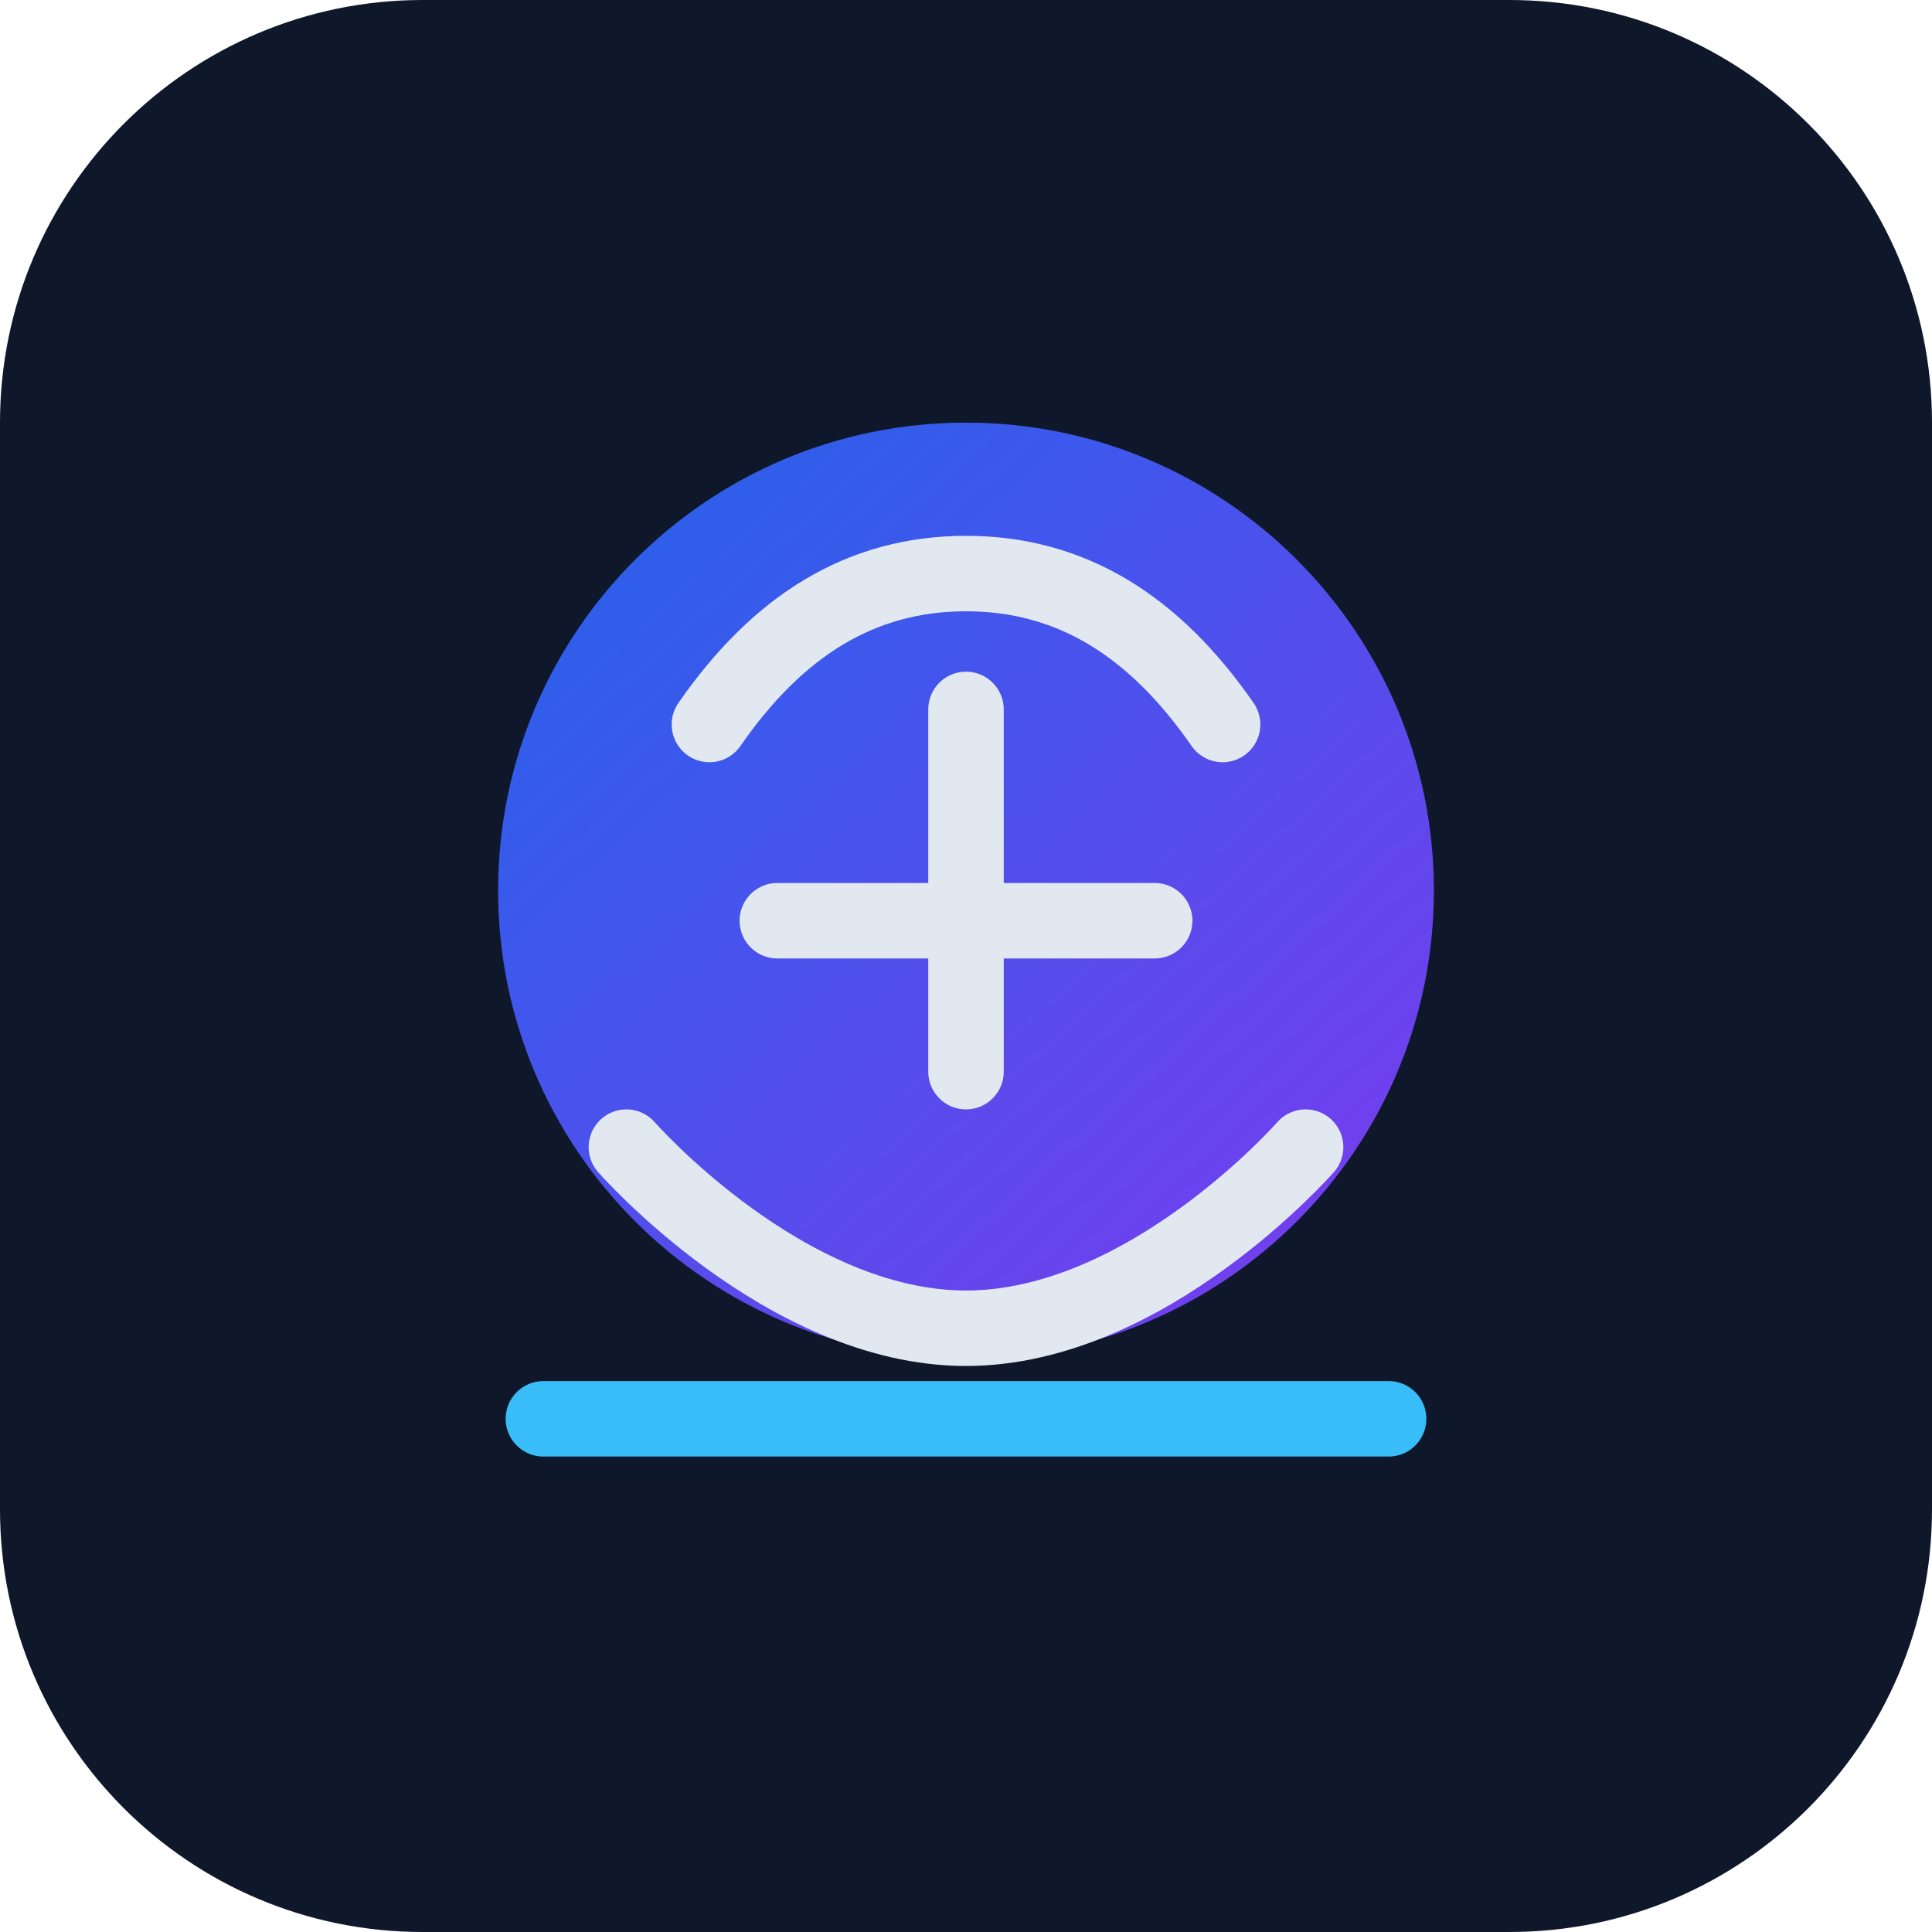
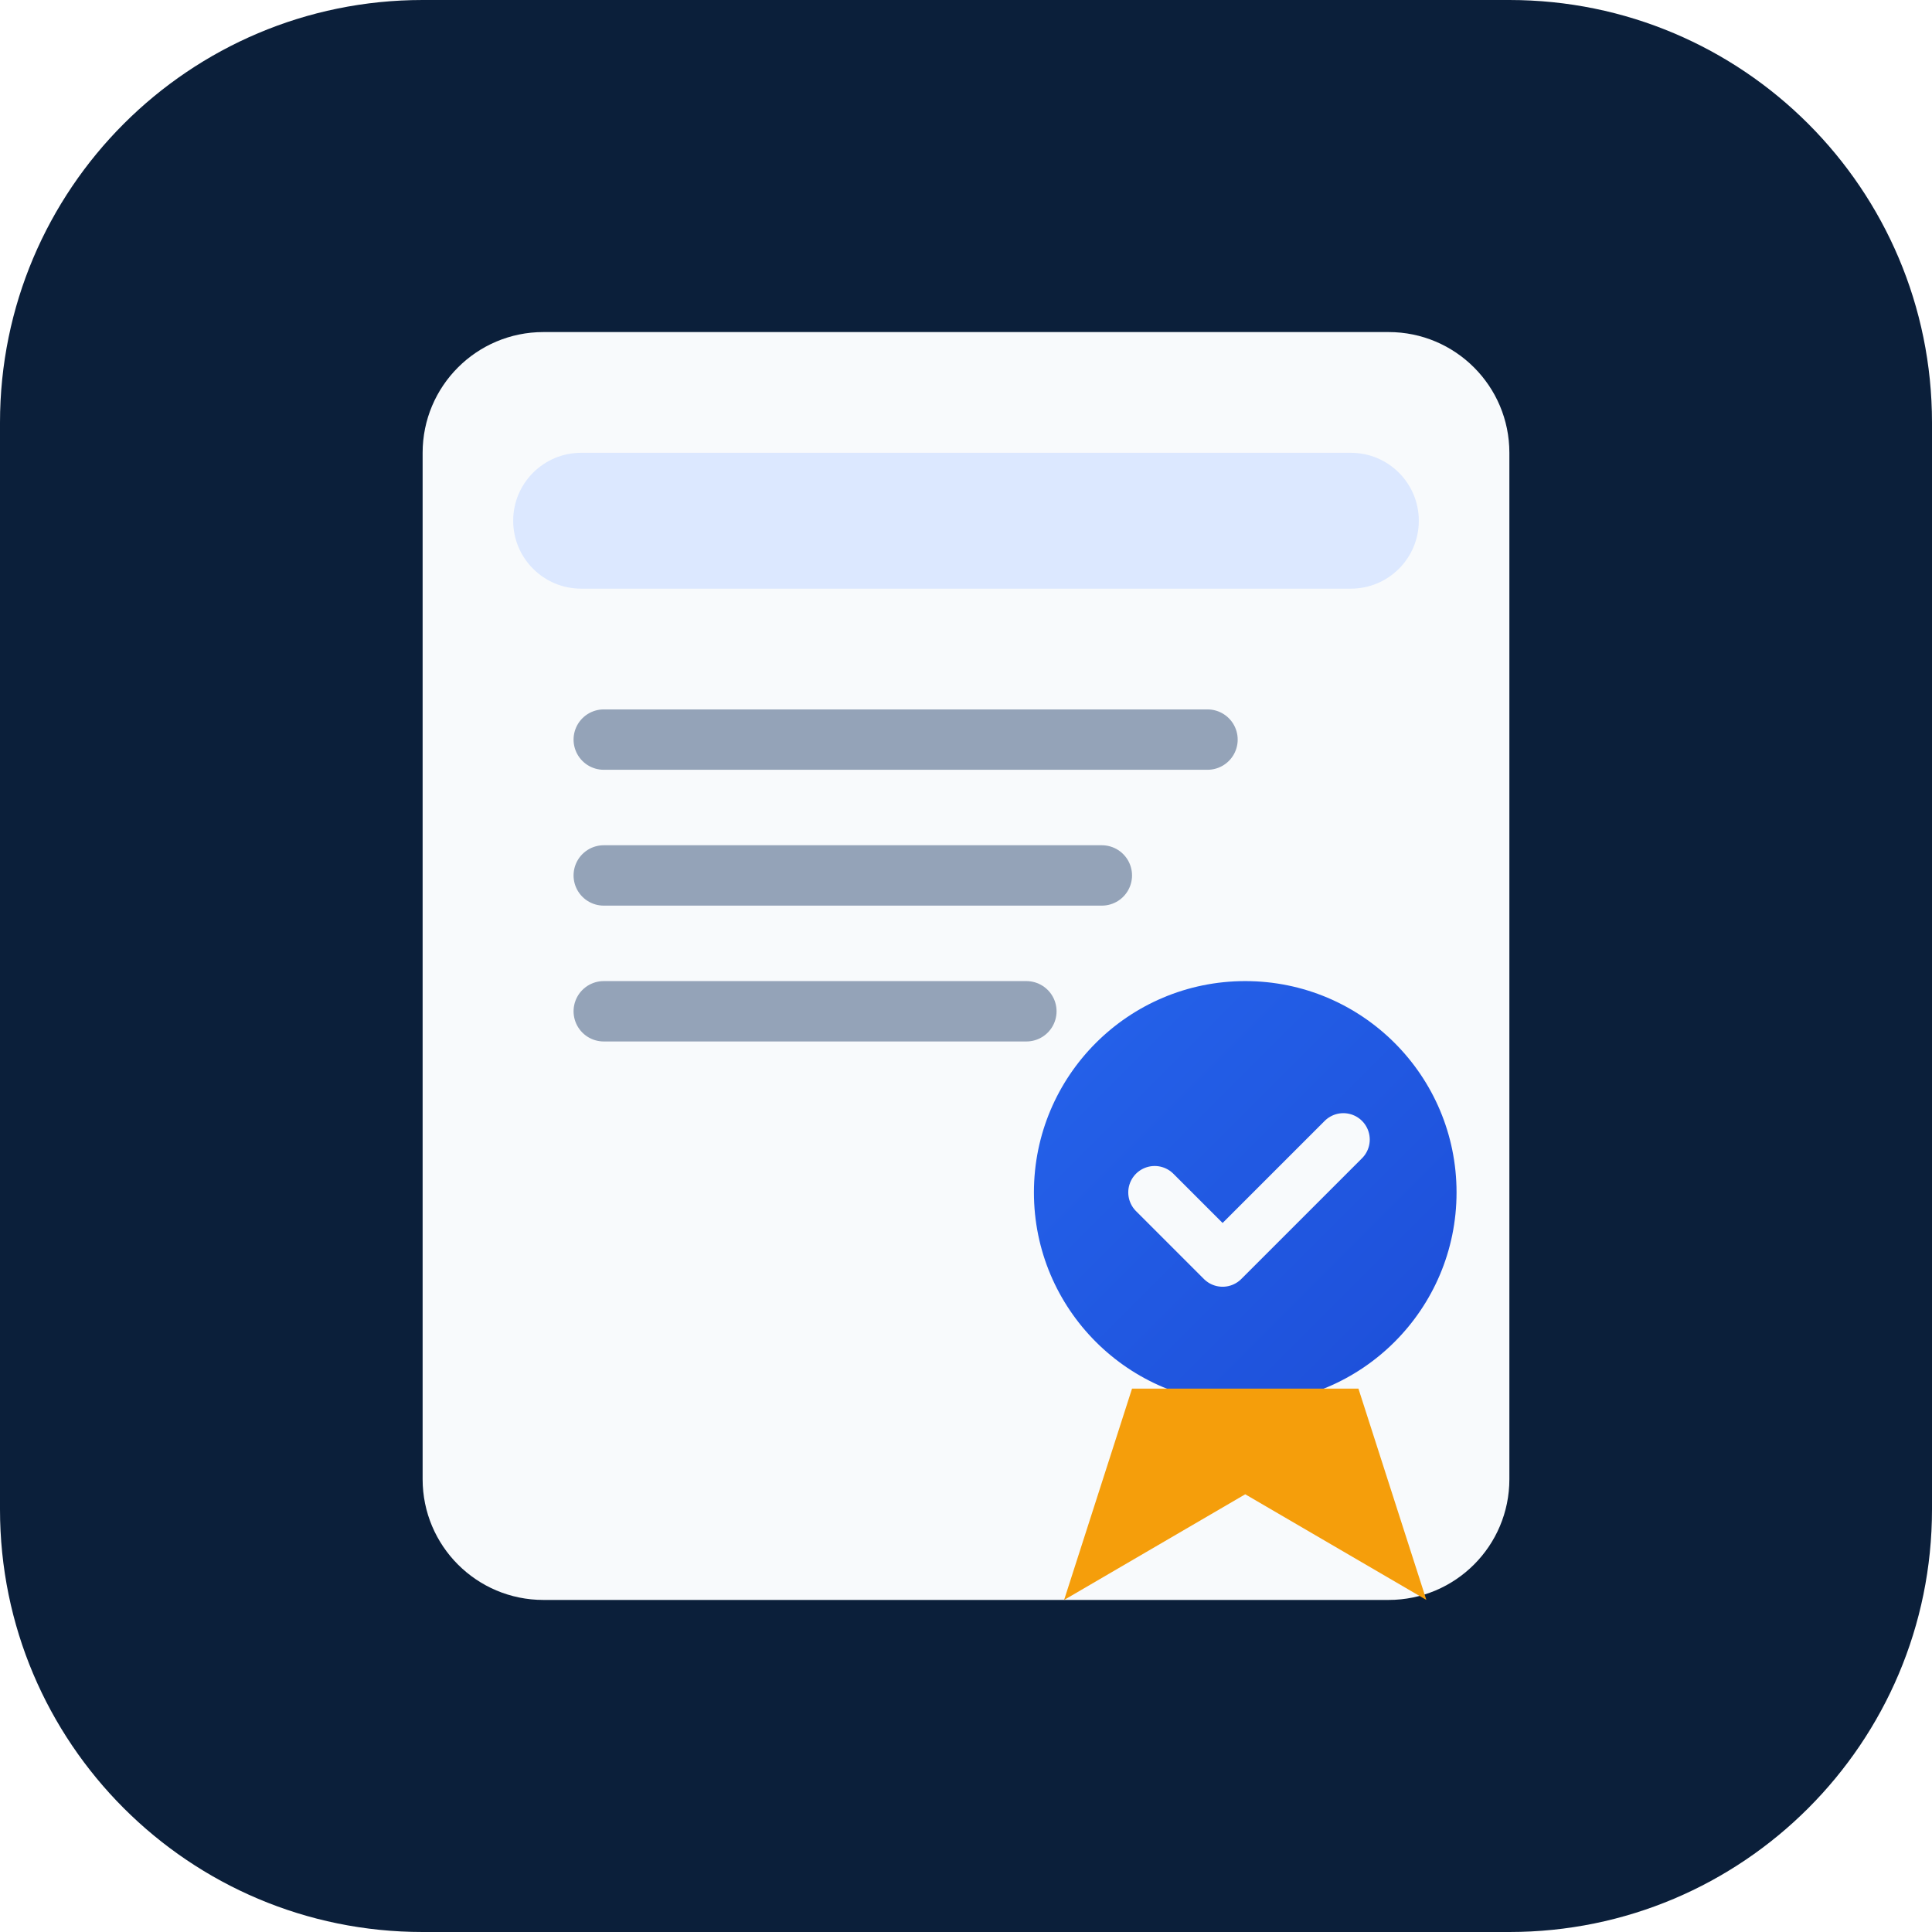
<svg xmlns="http://www.w3.org/2000/svg" width="256" height="256" viewBox="0 0 256 256" fill="none">
-   <rect width="256" height="256" rx="56" fill="#0F172A" />
-   <circle cx="128" cy="118" r="62" fill="url(#paint0_linear_1_2)" />
-   <path d="M83 152C83 152 104 176 128 176C152 176 173 152 173 152" stroke="#E2E8F0" stroke-width="10" stroke-linecap="round" />
-   <path d="M94 96C103 83 114 76 128 76C142 76 153 83 162 96" stroke="#E2E8F0" stroke-width="10" stroke-linecap="round" />
-   <path d="M103 122H153" stroke="#E2E8F0" stroke-width="10" stroke-linecap="round" />
-   <path d="M128 94V142" stroke="#E2E8F0" stroke-width="10" stroke-linecap="round" />
-   <path d="M72 188H184" stroke="#38BDF8" stroke-width="10" stroke-linecap="round" />
+   <rect width="256" height="256" rx="56" fill="#0B1F3A" />
+   <rect x="56" y="44" width="144" height="168" rx="16" fill="#F8FAFC" />
+   <rect x="68" y="60" width="120" height="18" rx="9" fill="#DCE8FF" />
+   <path d="M80 98H160" stroke="#94A3B8" stroke-width="8" stroke-linecap="round" />
+   <path d="M80 116H146" stroke="#94A3B8" stroke-width="8" stroke-linecap="round" />
+   <path d="M80 134H136" stroke="#94A3B8" stroke-width="8" stroke-linecap="round" />
+   <circle cx="165" cy="158" r="28" fill="url(#sealGradient)" />
+   <path d="M153 158L162 167L178 151" stroke="#F8FAFC" stroke-width="7" stroke-linecap="round" stroke-linejoin="round" />
+   <path d="M150 184L141 212L165 198L189 212L180 184" fill="#F59E0B" />
  <defs>
-     <linearGradient id="paint0_linear_1_2" x1="76" y1="56" x2="188" y2="180" gradientUnits="userSpaceOnUse">
+     <linearGradient id="sealGradient" x1="137" y1="130" x2="193" y2="186" gradientUnits="userSpaceOnUse">
      <stop stop-color="#2563EB" />
-       <stop offset="1" stop-color="#7C3AED" />
+       <stop offset="1" stop-color="#1D4ED8" />
    </linearGradient>
  </defs>
</svg>
